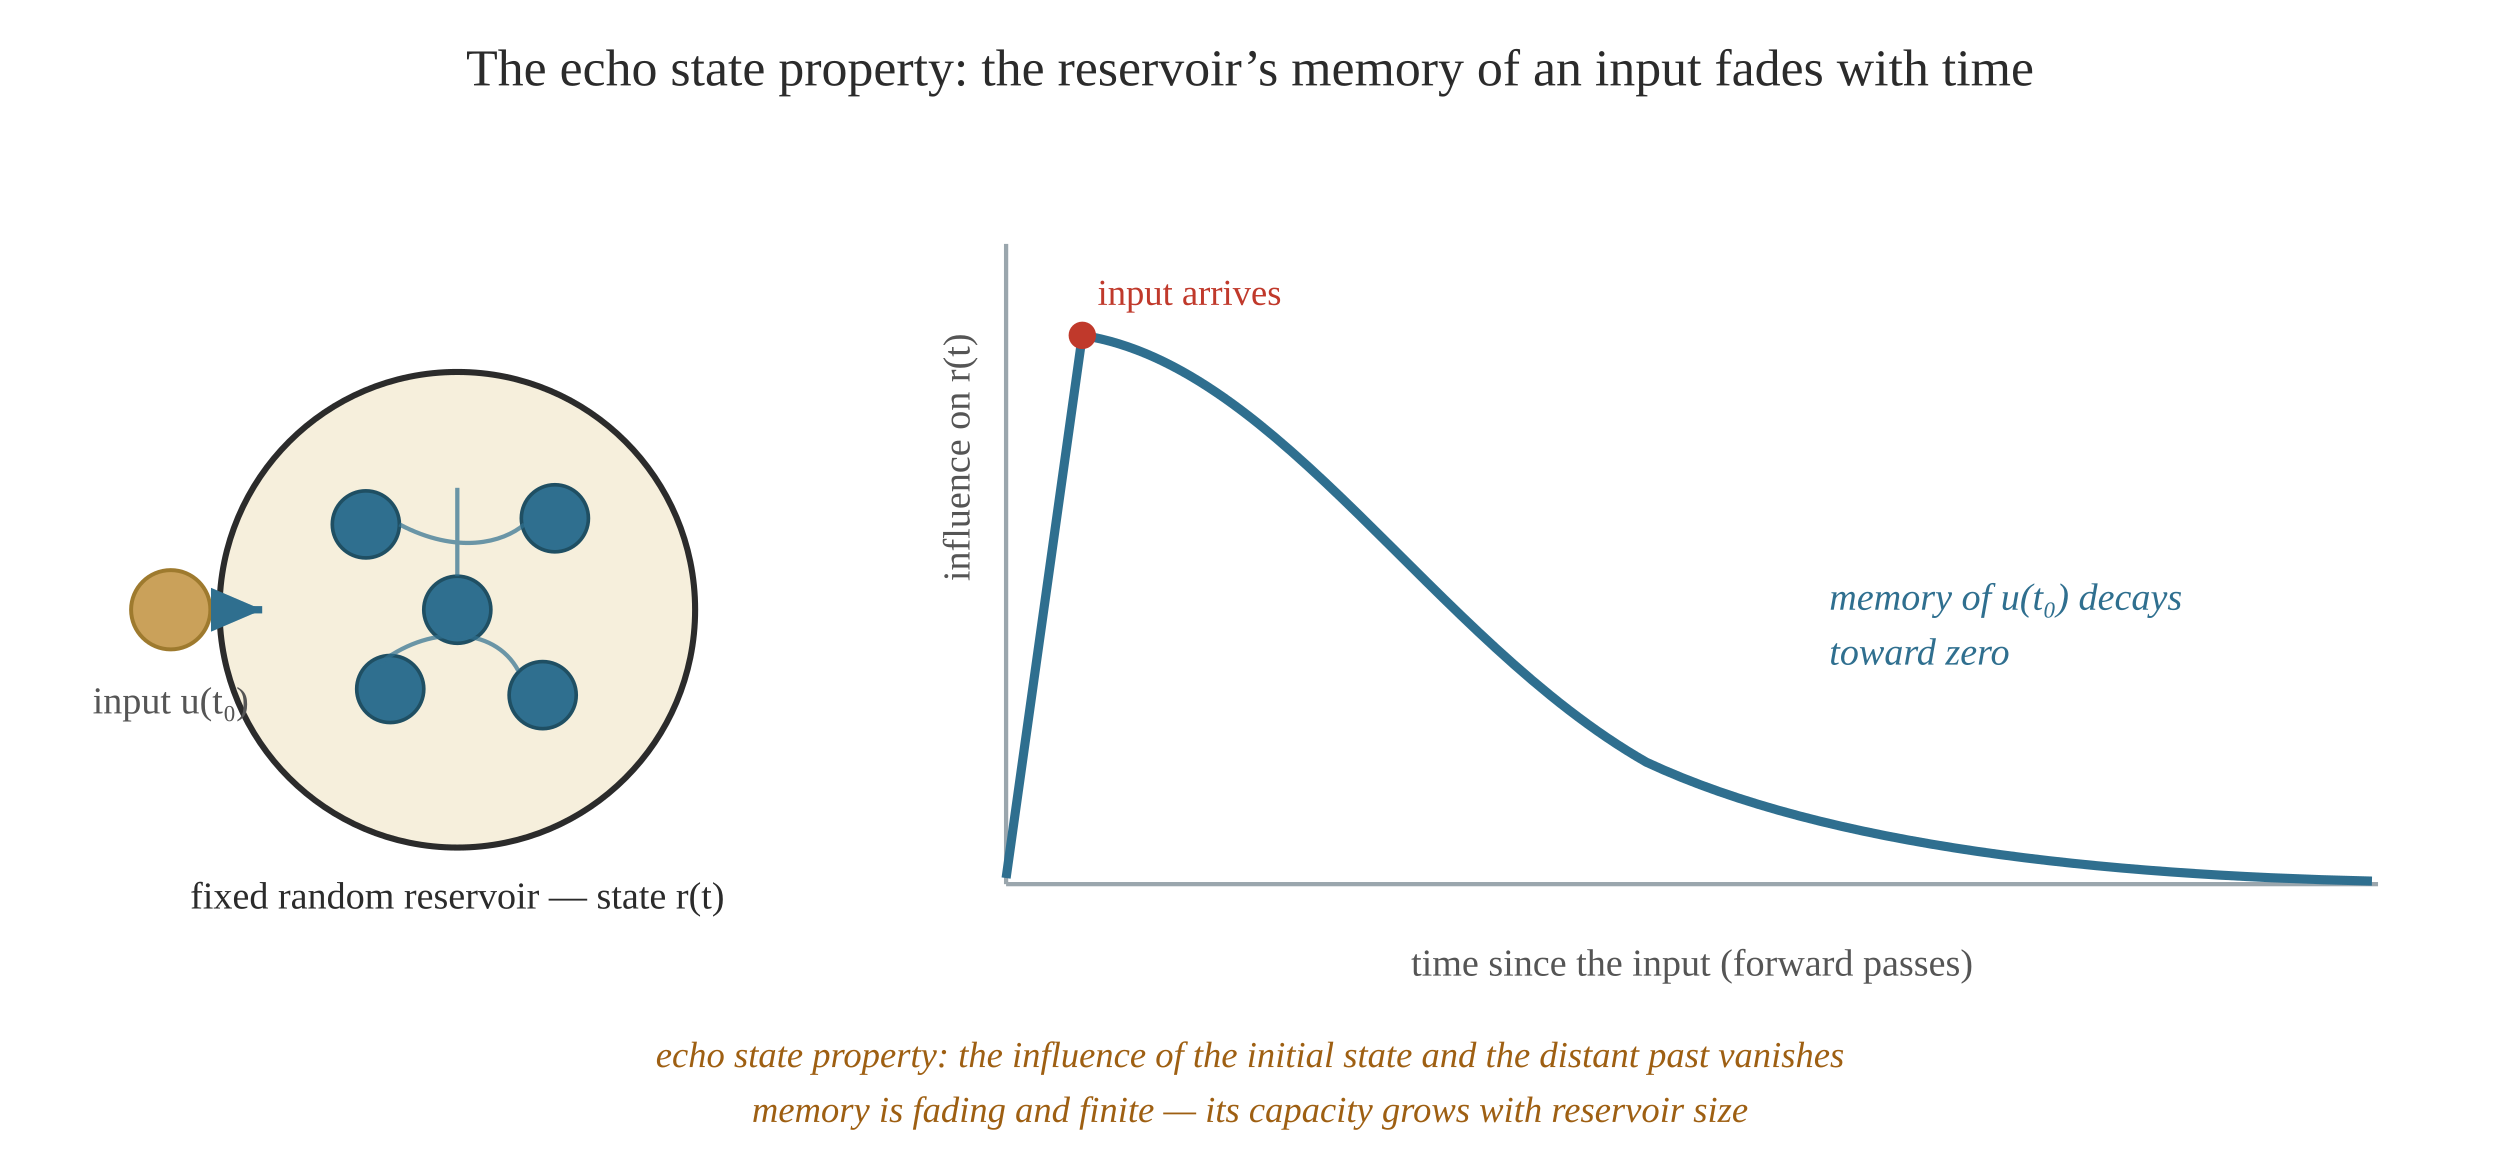
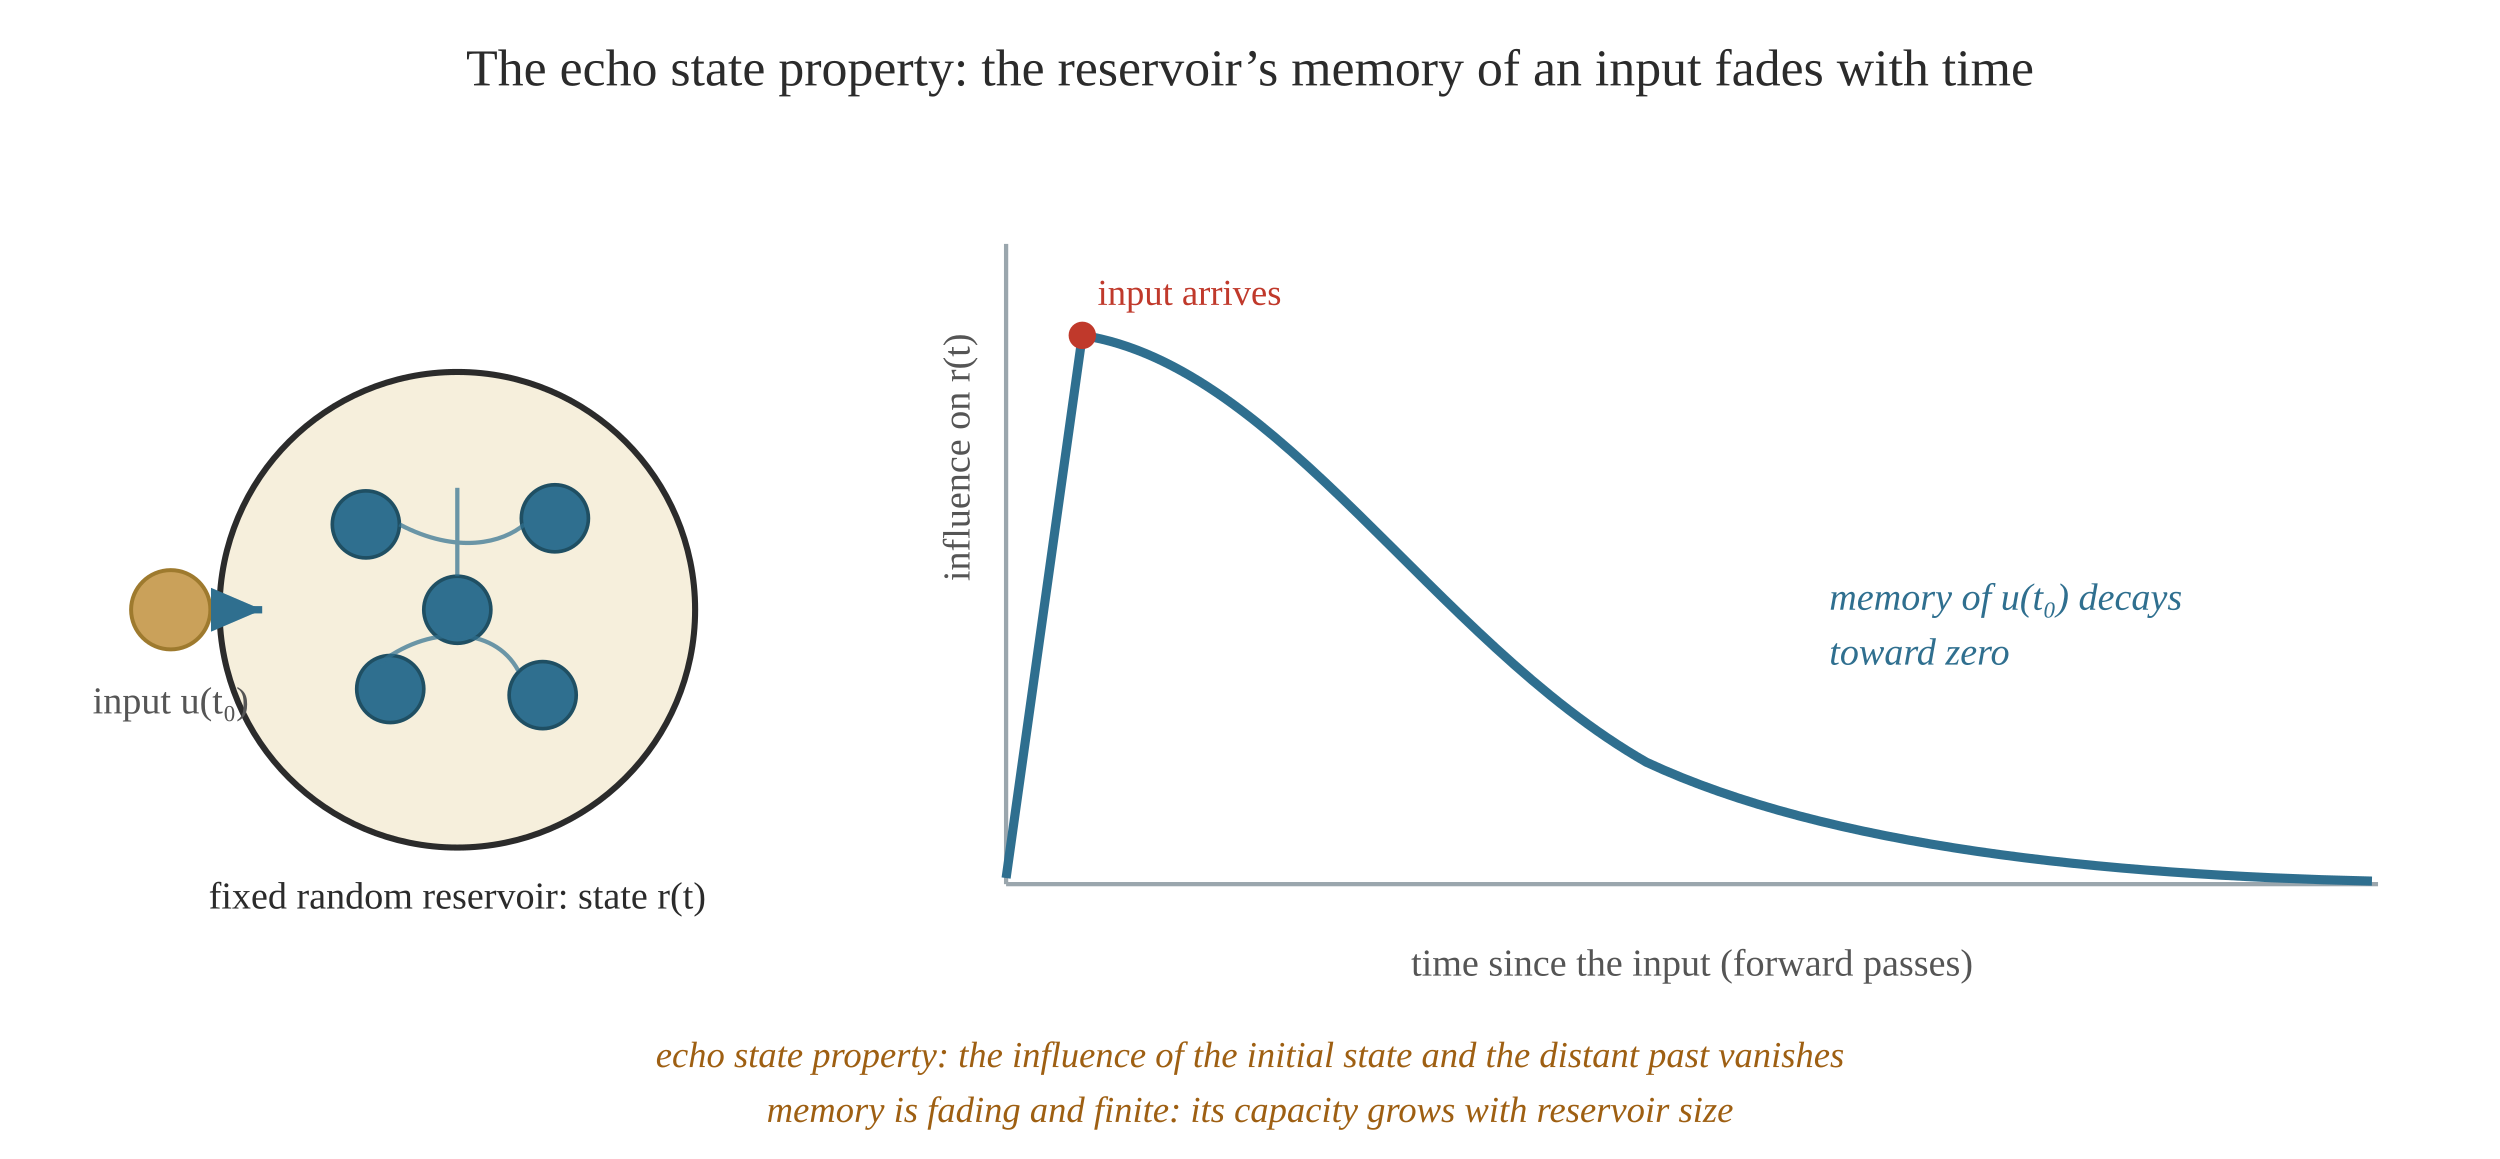
<svg xmlns="http://www.w3.org/2000/svg" viewBox="0 0 820 380" font-family="Georgia, 'Times New Roman', serif">
  <defs>
    <marker id="es-flow" markerWidth="9" markerHeight="9" refX="7" refY="3" orient="auto">
      <path d="M0,0 L7,3 L0,6 Z" fill="#6b7a86" />
    </marker>
    <marker id="es-in" markerWidth="9" markerHeight="9" refX="7" refY="3" orient="auto">
      <path d="M0,0 L7,3 L0,6 Z" fill="#2f6f8f" />
    </marker>
  </defs>
  <text x="410" y="28" text-anchor="middle" font-size="17" fill="#2b2b2b">The echo state property: the reservoir’s memory of an input fades with time</text>
  <circle cx="150" cy="200" r="78" fill="#f6efdc" stroke="#2b2b2b" stroke-width="2" />
-   <text x="150" y="298" text-anchor="middle" font-size="12.5" fill="#2b2b2b">fixed random reservoir — state r(t)</text>
+   <text x="150" y="298" text-anchor="middle" font-size="12.5" fill="#2b2b2b">fixed random reservoir: state r(t)</text>
  <g fill="#2f6f8f" stroke="#1f4f63" stroke-width="1.2">
    <circle cx="120" cy="172" r="11" />
    <circle cx="182" cy="170" r="11" />
    <circle cx="128" cy="226" r="11" />
    <circle cx="178" cy="228" r="11" />
    <circle cx="150" cy="200" r="11" />
  </g>
  <g stroke="#2f6f8f" stroke-width="1.4" fill="none" opacity="0.7">
    <path d="M131,172 C150,182 165,178 172,172" />
    <path d="M124,218 C140,205 162,205 170,220" />
    <path d="M150,189 L150,160" />
  </g>
  <g fill="#caa15a" stroke="#9e7a2e" stroke-width="1.3">
    <circle cx="56" cy="200" r="13" />
  </g>
  <text x="56" y="234" text-anchor="middle" font-size="12.5" fill="#555">input u(t₀)</text>
  <path d="M70,200 L86,200" stroke="#2f6f8f" stroke-width="2.4" fill="none" marker-end="url(#es-in)" />
  <g stroke="#9aa6ad" stroke-width="1.4" fill="none">
    <path d="M330,290 L780,290" />
    <path d="M330,290 L330,80" />
  </g>
  <text x="555" y="320" text-anchor="middle" font-size="12.5" fill="#555">time since the input (forward passes)</text>
  <text x="318" y="150" text-anchor="middle" font-size="12.5" fill="#555" transform="rotate(-90 318 150)">influence on r(t)</text>
  <path d="M330,288 L355,110 C420,120 470,210 540,250 C600,278 690,287 778,289" stroke="#2f6f8f" stroke-width="3" fill="none" />
  <circle cx="355" cy="110" r="4.5" fill="#c0392b" />
  <text x="360" y="100" font-size="12" fill="#c0392b">input arrives</text>
  <text x="600" y="200" font-size="12.5" fill="#2f6f8f" font-style="italic">memory of u(t₀) decays</text>
  <text x="600" y="218" font-size="12.5" fill="#2f6f8f" font-style="italic">toward zero</text>
  <text x="410" y="350" text-anchor="middle" font-size="12" fill="#9e5f12" font-style="italic">echo state property: the influence of the initial state and the distant past vanishes</text>
-   <text x="410" y="368" text-anchor="middle" font-size="12" fill="#9e5f12" font-style="italic">memory is fading and finite — its capacity grows with reservoir size</text>
+   <text x="410" y="368" text-anchor="middle" font-size="12" fill="#9e5f12" font-style="italic">memory is fading and finite: its capacity grows with reservoir size</text>
</svg>
